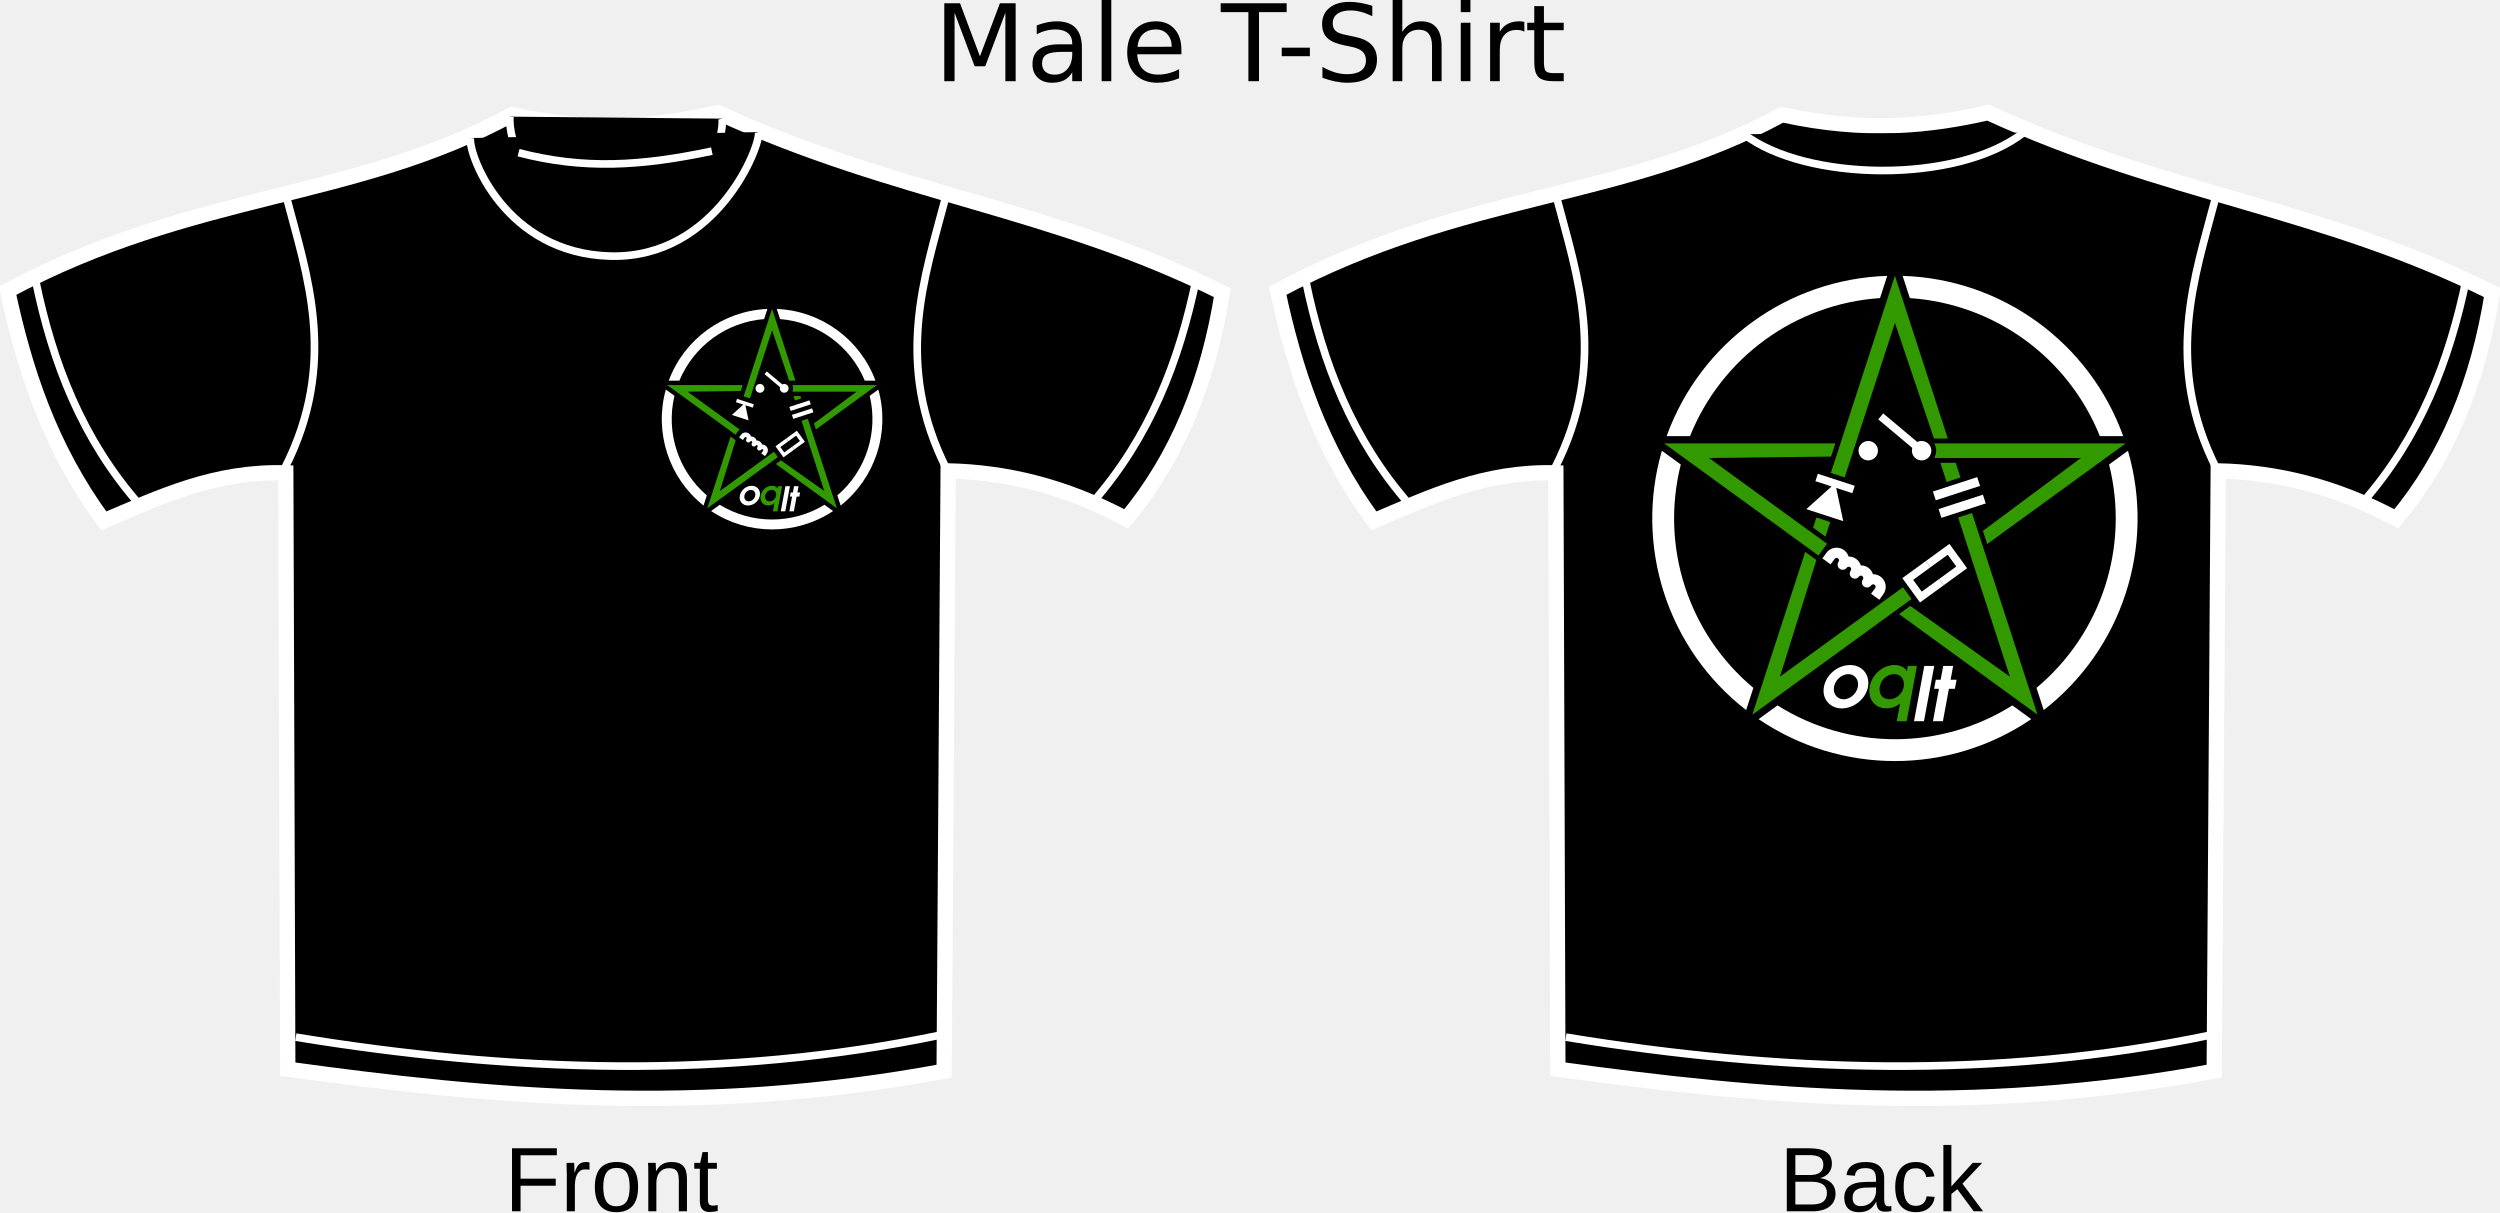
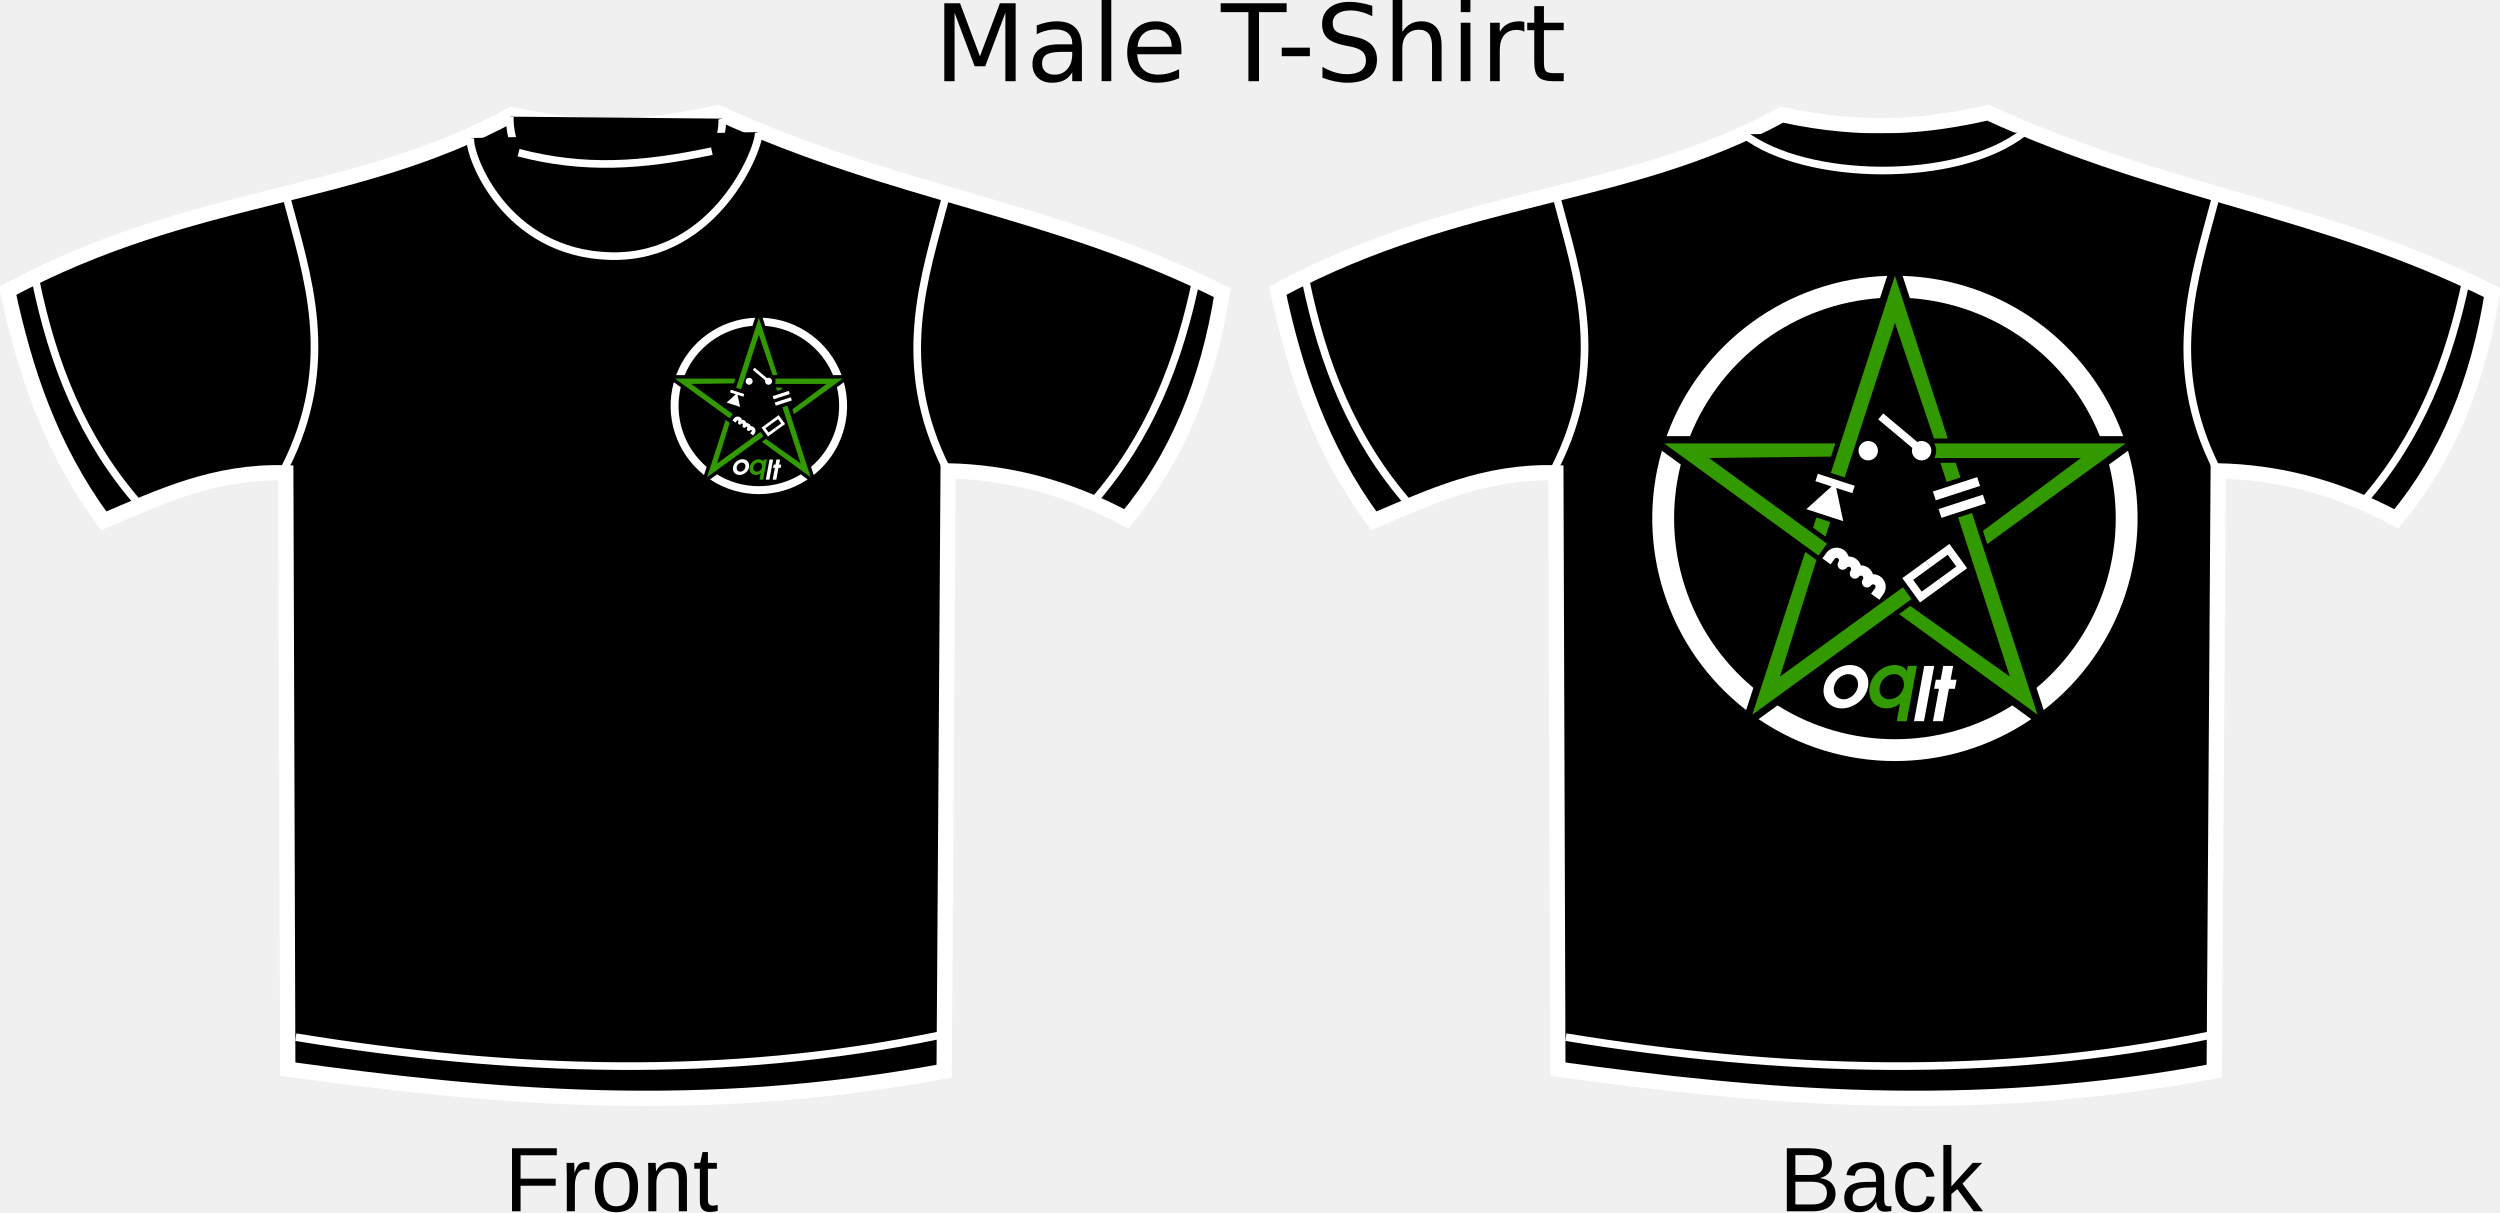
<svg xmlns="http://www.w3.org/2000/svg" width="566.646" height="274.754" id="svg2" version="1.0">
  <g id="layer1" transform="translate(-38.0448, 84.2837)">
    <g id="front" transform="matrix(1.73069, 0, 0, 1.73069, -77.2431, -1005.6)" style="stroke: rgb(255, 255, 255); fill: rgb(0, 255, 255); fill-opacity: 1;">
      <path id="path2427" d="M 67.614,570.417 C 92.082,557.317 112.97,558.643 133.655,547.355 C 144.752,549.786 153.012,548.814 160.648,547.093 C 184.077,557.88 204.677,559.609 226.69,570.679 C 224.86,582.239 220.831,592.227 214.11,600.293 C 205.957,595.923 198.242,594.187 190.786,594.004 L 190.262,672.624 C 158.141,678.607 130.915,676.022 104.303,672.362 L 104.041,594.266 C 94.671,593.993 87.541,597.456 80.193,600.555 C 73.126,590.92 69.824,580.747 67.614,570.417 z" style="fill: rgb(0, 0, 0); fill-rule: evenodd; stroke: rgb(255, 255, 255); stroke-width: 2; stroke-linecap: butt; stroke-linejoin: miter; stroke-miterlimit: 4; stroke-dasharray: none; stroke-opacity: 1; fill-opacity: 1;" />
      <path id="path3199" d="M 71.283,569.107 C 73.497,579.856 77.366,589.894 84.91,598.459" style="fill: rgb(0, 0, 0); fill-rule: evenodd; stroke: rgb(255, 255, 255); stroke-width: 1px; stroke-linecap: butt; stroke-linejoin: miter; stroke-opacity: 1; fill-opacity: 1;" />
      <path id="path3203" d="M 105.352,668.169 C 133.48,672.774 161.609,673.762 189.738,667.907" style="fill: rgb(0, 0, 0); fill-rule: evenodd; stroke: rgb(255, 255, 255); stroke-width: 1px; stroke-linecap: butt; stroke-linejoin: miter; stroke-opacity: 1; fill-opacity: 1;" />
      <path id="path3205" d="M 133.393,547.617 C 133.165,549.942 135.085,560.35 147.283,560.983 C 159.219,561.602 161.558,549.447 161.172,547.879" style="fill: rgb(0, 0, 0); fill-rule: evenodd; stroke: rgb(255, 255, 255); stroke-width: 1px; stroke-linecap: butt; stroke-linejoin: miter; stroke-opacity: 1; fill-opacity: 1;" />
      <path style="fill: rgb(0, 0, 0); fill-rule: evenodd; stroke: rgb(255, 255, 255); stroke-width: 1px; stroke-linecap: butt; stroke-linejoin: miter; stroke-opacity: 1; fill-opacity: 1;" d="M 128.212,550.419 C 127.984,552.743 132.786,565.53 146.557,565.881 C 160.589,566.238 166.335,551.2 165.95,549.632" id="path3207" />
      <path id="path3209" d="M 134.523,552.335 C 143.061,554.568 150.605,554.089 159.841,552.133" style="fill: rgb(0, 0, 0); fill-rule: evenodd; stroke: rgb(255, 255, 255); stroke-width: 1px; stroke-linecap: butt; stroke-linejoin: miter; stroke-opacity: 1; fill-opacity: 1;" />
      <path id="path3213" d="M 104.162,558.281 C 106.738,568.166 111,579.77 103.9,593.66" style="fill: rgb(0, 0, 0); fill-rule: evenodd; stroke: rgb(255, 255, 255); stroke-width: 1px; stroke-linecap: butt; stroke-linejoin: miter; stroke-opacity: 1; fill-opacity: 1;" />
      <path style="fill: rgb(0, 0, 0); fill-rule: evenodd; stroke: rgb(255, 255, 255); stroke-width: 1px; stroke-linecap: butt; stroke-linejoin: miter; stroke-opacity: 1; fill-opacity: 1;" d="M 190.375,558.483 C 187.799,568.368 183.537,579.972 190.637,593.862" id="path3215" />
      <path style="fill: rgb(0, 0, 0); fill-rule: evenodd; stroke: rgb(255, 255, 255); stroke-width: 1px; stroke-linecap: butt; stroke-linejoin: miter; stroke-opacity: 1; fill-opacity: 1;" d="M 223.283,568.845 C 221.068,579.593 217.199,589.632 209.655,598.197" id="path3217" />
    </g>
    <g transform="matrix(1.73069, 0, 0, 1.73069, 210.631, -1005.6)" id="back" style="stroke: rgb(255, 255, 255); fill: rgb(0, 0, 0); fill-opacity: 1;">
      <path style="fill: rgb(0, 0, 0); fill-rule: evenodd; stroke: rgb(255, 255, 255); stroke-width: 2; stroke-linecap: butt; stroke-linejoin: miter; stroke-miterlimit: 4; stroke-dasharray: none; stroke-opacity: 1; fill-opacity: 1;" d="M 67.614,570.417 C 92.082,557.317 112.97,558.643 133.655,547.355 C 144.752,549.786 153.012,548.814 160.648,547.093 C 184.077,557.88 204.677,559.609 226.69,570.679 C 224.86,582.239 220.831,592.227 214.11,600.293 C 205.957,595.923 198.242,594.187 190.786,594.004 L 190.262,672.624 C 158.141,678.607 130.915,676.022 104.303,672.362 L 104.041,594.266 C 94.671,593.993 87.541,597.456 80.193,600.555 C 73.126,590.92 69.824,580.747 67.614,570.417 z" id="path3274" />
      <path style="fill: rgb(0, 0, 0); fill-rule: evenodd; stroke: rgb(255, 255, 255); stroke-width: 1px; stroke-linecap: butt; stroke-linejoin: miter; stroke-opacity: 1; fill-opacity: 1;" d="M 71.283,569.107 C 73.497,579.856 77.366,589.894 84.91,598.459" id="path3276" />
      <path style="fill: rgb(0, 0, 0); fill-rule: evenodd; stroke: rgb(255, 255, 255); stroke-width: 1px; stroke-linecap: butt; stroke-linejoin: miter; stroke-opacity: 1; fill-opacity: 1;" d="M 105.352,668.169 C 133.48,672.774 161.609,673.762 189.738,667.907" id="path3278" />
      <path style="fill: rgb(0, 0, 0); fill-rule: evenodd; stroke: rgb(255, 255, 255); stroke-width: 1px; stroke-linecap: butt; stroke-linejoin: miter; stroke-opacity: 1; fill-opacity: 1;" d="M 128.669,549.912 C 136.677,556.104 156.577,556.488 165.291,549.711" id="path3284" />
      <path style="fill: rgb(0, 0, 0); fill-rule: evenodd; stroke: rgb(255, 255, 255); stroke-width: 1px; stroke-linecap: butt; stroke-linejoin: miter; stroke-opacity: 1; fill-opacity: 1;" d="M 104.162,558.281 C 106.738,568.166 111,579.77 103.9,593.66" id="path3286" />
      <path id="path3288" d="M 190.375,558.483 C 187.799,568.368 183.537,579.972 190.637,593.862" style="fill: rgb(0, 0, 0); fill-rule: evenodd; stroke: rgb(255, 255, 255); stroke-width: 1px; stroke-linecap: butt; stroke-linejoin: miter; stroke-opacity: 1; fill-opacity: 1;" />
      <path id="path3290" d="M 223.283,568.845 C 221.068,579.593 217.199,589.632 209.655,598.197" style="fill: rgb(0, 0, 0); fill-rule: evenodd; stroke: rgb(255, 255, 255); stroke-width: 1px; stroke-linecap: butt; stroke-linejoin: miter; stroke-opacity: 1; fill-opacity: 1;" />
    </g>
    <text xml:space="preserve" style="font-size: 24.23px; font-style: normal; font-weight: normal; fill: rgb(0, 0, 0); fill-opacity: 1; stroke: none; stroke-width: 1px; stroke-linecap: butt; stroke-linejoin: miter; stroke-opacity: 1; font-family: Bitstream Vera Sans;" x="249.702" y="-65.875" id="text3455">
      <tspan id="tspan3457" x="249.702" y="-65.875">Male T-Shirt</tspan>
    </text>
    <text xml:space="preserve" style="font-size: 20.768px; font-style: normal; font-variant: normal; font-weight: normal; font-stretch: normal; fill: rgb(0, 0, 0); fill-opacity: 1; stroke: none; stroke-width: 1px; stroke-linecap: butt; stroke-linejoin: miter; stroke-opacity: 1; font-family: Liberation Sans;" x="152.393" y="190.267" id="text3463">
      <tspan id="tspan3465" x="152.393" y="190.267">Front</tspan>
    </text>
    <text id="text3467" y="190.267" x="441.337" style="font-size: 20.768px; font-style: normal; font-variant: normal; font-weight: normal; font-stretch: normal; fill: rgb(0, 0, 0); fill-opacity: 1; stroke: none; stroke-width: 1px; stroke-linecap: butt; stroke-linejoin: miter; stroke-opacity: 1; font-family: Liberation Sans;" xml:space="preserve">
      <tspan y="190.267" x="441.337" id="tspan3469">Back</tspan>
    </text>
  </g>
  <style type="text/css"> 
 .symbol {stroke-width:0; fill:#fff} .outer {stroke-width:0; fill:#fff;} .main {fill:#000} .char {fill:#fff} .pentacle, .q {stroke-width:0; fill:#390;} 
 
</style>
-   <g transform="translate(150, 70) scale(0.5)" class="main">
+   <g transform="translate(152, 72) scale(0.4)" class="main">
    <path d=" M 53.612 4.644  L 52.117 0.045  A 50,50 0 0,1 96.856,32.549  L 92.02 32.549  A 45.5,45.5 0 0,0 53.612,4.644 " class="outer" />
    <path d=" M 94.253 39.419  L 98.165 36.577  A 50,50 0 0,1 81.076,89.17  L 79.582 84.571  A 45.5,45.5 0 0,0 94.253,39.419 " class="outer" />
    <path d=" M 73.738 88.817  L 77.65 91.659  A 50,50 0 0,1 22.35,91.659  L 26.262 88.817  A 45.5,45.5 0 0,0 73.738,88.817 " class="outer" />
    <path d=" M 20.418 84.571  L 18.924 89.17  A 50,50 0 0,1 1.835,36.577  L 5.747 39.419  A 45.5,45.5 0 0,0 20.418,84.571 " class="outer" />
    <path d=" M 7.98 32.549  L 3.144 32.549  A 50,50 0 0,1 47.883,0.045  L 46.388 4.644  A 45.5,45.5 0 0,0 7.98,32.549 " class="outer" />
    <path d="M 97.553 34.549  L 59.208 34.549  A 4,4 0 0,1 59.208 37.549  L 88.32 37.549  L 68.983 51.952  L 69.865 54.666 " class="pentacle" />
    <path d="M 79.389 90.451  L 66.193 49.838  L 63.34 50.765  L 73.683 82.597  L 54.01 68.657  L 51.701 70.334 " class="pentacle" />
    <path d="M 63.196 40.613  L 62.85 39.549  L 59.696 39.549  L 60.343 41.54  z" class="pentacle" />
    <path d="M 20.611 90.451  L 52.61 67.202  L 50.846 64.775  L 26.317 82.597  L 33.495 59.579  L 31.187 57.902 " class="pentacle" />
    <path d="M 2.447 34.549  L 33.435 57.063  L 35.198 54.636  L 11.68 37.549  L 35.79 37.263  L 36.671 34.549 " class="pentacle" />
    <path d="M 50 0  L 37.107 39.68  L 39.96 40.607  L 50 9.708  L 57.723 32.549  L 60.576 32.549 " class="pentacle" />
    <path d="M 35.876 57.106  A 2.6,2.6 0 0,1 40.46,57.856  A 2.6,2.6 0 0,1 42.968,59.679  A 2.6,2.6 0 0,1 45.476,61.501  A 2.6,2.6 0 0,1 47.606,65.629  L 46.784 66.761  L 45.085 65.527  L 45.908 64.394  A 0.5,0.5 0 1,0 45.099,63.807  A 1.05,1.05 0 0,1 43.4,62.572  A 0.5,0.5 0 0,0 42.591,61.985  A 1.05,1.05 0 0,1 40.892,60.75  A 0.5,0.5 0 0,0 40.083,60.162  A 1.05,1.05 0 0,1 38.384,58.928  A 0.5,0.5 0 0,0 37.575,58.34  L 36.752 59.473  L 35.053 58.239  L 35.876 57.106 " class="symbol coil" />
    <path d="M 56.378 58.779 L 51.524 62.305 L 55.168 67.321 L 60.022 63.794 L 59.082 62.5 L 55.522 65.086 L 53.759 62.659 L 57.318 60.073  z" class="symbol resistor" />
    <path d="M 56.378 58.779 L 61.232 55.252 L 64.876 60.268 L 60.022 63.794 L 59.082 62.5 L 62.641 59.914 L 60.878 57.487 L 57.318 60.073  z" class="symbol resistor" />
    <path d=" M 58.997 48.076  L 59.584 49.883  L 68.714 46.916  L 68.127 45.109  z" class="symbol capacitor" />
    <path d=" M 58.409 46.269  L 57.822 44.462  L 66.952 41.495  L 67.54 43.302  z" class="symbol capacitor" />
    <path d=" M 39.352 50.569  L 37.897 43.722  L 41.226 44.803  L 41.72 43.281  L 34.112 40.809  L 33.617 42.331  L 36.946 43.413  L 31.744 48.096  z" class="symbol diode" />
    <path d=" M 42.5 36.049  A 2,2 0 0,0 46.5,36.049  A 2,2 0 1,0 42.5,36.049  z" class="symbol switch" />
    <path d=" M 46.559 29.591  L 53.582 35.484  A 2,2 0 1,0 54.61,34.258  L 47.588 28.366  z" class="symbol switch" />
    <path class="char o" d=" M 40.763,80.215 C 37.867,80.215 35.293,82.727 35.293,85.547 C 35.293,87.596 36.911,89.153 39.022,89.153 C 41.919,89.153 44.523,86.672 44.523,83.913 C 44.523,81.772 42.952,80.215 40.763,80.215 M 40.409,82.095 C 41.565,82.095 42.412,82.989 42.412,84.191 C 42.412,85.778 40.979,87.273 39.438,87.273 C 38.267,87.273 37.404,86.394 37.404,85.192 C 37.404,83.574 38.837,82.095 40.409,82.095" />
    <path class="char q" d=" M 52.657,80.406 L 52.441,81.5 C 52.241,81.1 52.102,80.946 51.763,80.715 C 51.239,80.376 50.669,80.206 49.945,80.206 C 47.187,80.206 44.721,82.718 44.721,85.507 C 44.721,87.664 46.154,89.144 48.25,89.144 C 49.298,89.144 50.315,88.774 51.054,88.126 L 50.376,91.794 L 52.426,91.794 L 54.537,80.406 L 52.657,80.406 M 49.852,82.086 C 51.054,82.086 51.856,82.934 51.856,84.213 C 51.856,85.83 50.453,87.264 48.866,87.264 C 47.618,87.264 46.832,86.462 46.832,85.199 C 46.832,83.504 48.219,82.086 49.852,82.086" />
    <path class="char l" d=" M 53.937,91.789 L 55.987,91.789 L 58.098,80.402 L 56.048,80.402 L 53.937,91.789" />
    <path class="char t" d=" M 57.837,91.784 L 59.887,91.784 L 61.12,85.111 L 62.352,85.111 L 62.707,83.247 L 61.474,83.247 L 61.998,80.396 L 59.949,80.396 L 59.425,83.247 L 58.423,83.247 L 58.069,85.111 L 59.07,85.111 L 57.837,91.784" />
  </g>
  <style type="text/css"> 
 .symbol {stroke-width:0; fill:#fff} .outer {stroke-width:0; fill:#fff;} .main {fill:#000} .char {fill:#fff} .pentacle, .q {stroke-width:0; fill:#390;} 
 
</style>
  <g transform="translate(374.5, 62.5) scale(1.1)" class="main">
    <path d=" M 53.073 4.604  L 51.585 0.025  A 50,50 0 0,1 97.039,33.049  L 92.225 33.049  A 45.5,45.5 0 0,0 53.073,4.604 " class="outer" />
    <path d=" M 94.124 38.895  L 98.019 36.065  A 50,50 0 0,1 80.657,89.499  L 79.169 84.92  A 45.5,45.5 0 0,0 94.124,38.895 " class="outer" />
    <path d=" M 74.197 88.533  L 78.092 91.362  A 50,50 0 0,1 21.908,91.362  L 25.803 88.533  A 45.5,45.5 0 0,0 74.197,88.533 " class="outer" />
    <path d=" M 20.831 84.92  L 19.343 89.499  A 50,50 0 0,1 1.981,36.065  L 5.876 38.895  A 45.5,45.5 0 0,0 20.831,84.92 " class="outer" />
    <path d=" M 7.775 33.049  L 2.961 33.049  A 50,50 0 0,1 48.415,0.025  L 46.927 4.604  A 45.5,45.5 0 0,0 7.775,33.049 " class="outer" />
    <path d="M 97.553 34.549  L 58.098 34.549  A 3,3 0 0,1 58.098 37.549  L 88.32 37.549  L 68.133 52.57  L 69.014 55.284 " class="pentacle" />
    <path d="M 79.389 90.451  L 65.884 48.887  L 63.031 49.814  L 73.683 82.597  L 53.159 68.039  L 50.851 69.716 " class="pentacle" />
    <path d="M 63.505 41.564  L 62.525 38.549  L 59.371 38.549  L 60.652 42.491  z" class="pentacle" />
    <path d="M 20.611 90.451  L 53.419 66.614  L 51.655 64.187  L 26.317 82.597  L 33.82 58.579  L 31.512 56.902 " class="pentacle" />
    <path d="M 2.447 34.549  L 34.244 57.651  L 36.007 55.224  L 11.68 37.549  L 36.841 37.263  L 37.723 34.549 " class="pentacle" />
    <path d="M 50 0  L 36.798 40.631  L 39.651 41.558  L 50 9.708  L 58.048 33.549  L 60.901 33.549 " class="pentacle" />
    <path d="M 33.812 49.82  L 33.136 51.902  L 35.688 53.756  L 36.666 50.747  z" class="pentacle" />
    <path d="M 35.876 57.106  A 2.6,2.6 0 0,1 40.46,57.856  A 2.6,2.6 0 0,1 42.968,59.679  A 2.6,2.6 0 0,1 45.476,61.501  A 2.6,2.6 0 0,1 47.606,65.629  L 46.784 66.761  L 45.085 65.527  L 45.908 64.394  A 0.5,0.5 0 1,0 45.099,63.807  A 1.05,1.05 0 0,1 43.4,62.572  A 0.5,0.5 0 0,0 42.591,61.985  A 1.05,1.05 0 0,1 40.892,60.75  A 0.5,0.5 0 0,0 40.083,60.162  A 1.05,1.05 0 0,1 38.384,58.928  A 0.5,0.5 0 0,0 37.575,58.34  L 36.752 59.473  L 35.053 58.239  L 35.876 57.106 " class="symbol coil" />
    <path d="M 56.378 58.779 L 51.524 62.305 L 55.168 67.321 L 60.022 63.794 L 59.082 62.5 L 55.522 65.086 L 53.759 62.659 L 57.318 60.073  z" class="symbol resistor" />
    <path d="M 56.378 58.779 L 61.232 55.252 L 64.876 60.268 L 60.022 63.794 L 59.082 62.5 L 62.641 59.914 L 60.878 57.487 L 57.318 60.073  z" class="symbol resistor" />
    <path d=" M 58.997 48.076  L 59.584 49.883  L 68.714 46.916  L 68.127 45.109  z" class="symbol capacitor" />
    <path d=" M 58.409 46.269  L 57.822 44.462  L 66.952 41.495  L 67.54 43.302  z" class="symbol capacitor" />
    <path d=" M 39.352 50.569  L 37.897 43.722  L 41.226 44.803  L 41.72 43.281  L 34.112 40.809  L 33.617 42.331  L 36.946 43.413  L 31.744 48.096  z" class="symbol diode" />
    <path d=" M 42.5 36.049  A 2,2 0 0,0 46.5,36.049  A 2,2 0 1,0 42.5,36.049  z" class="symbol switch" />
    <path d=" M 46.559 29.591  L 53.582 35.484  A 2,2 0 1,0 54.61,34.258  L 47.588 28.366  z" class="symbol switch" />
    <path class="char o" d=" M 40.763,80.215 C 37.867,80.215 35.293,82.727 35.293,85.547 C 35.293,87.596 36.911,89.153 39.022,89.153 C 41.919,89.153 44.523,86.672 44.523,83.913 C 44.523,81.772 42.952,80.215 40.763,80.215 M 40.409,82.095 C 41.565,82.095 42.412,82.989 42.412,84.191 C 42.412,85.778 40.979,87.273 39.438,87.273 C 38.267,87.273 37.404,86.394 37.404,85.192 C 37.404,83.574 38.837,82.095 40.409,82.095" />
    <path class="char q" d=" M 52.657,80.406 L 52.441,81.5 C 52.241,81.1 52.102,80.946 51.763,80.715 C 51.239,80.376 50.669,80.206 49.945,80.206 C 47.187,80.206 44.721,82.718 44.721,85.507 C 44.721,87.664 46.154,89.144 48.25,89.144 C 49.298,89.144 50.315,88.774 51.054,88.126 L 50.376,91.794 L 52.426,91.794 L 54.537,80.406 L 52.657,80.406 M 49.852,82.086 C 51.054,82.086 51.856,82.934 51.856,84.213 C 51.856,85.83 50.453,87.264 48.866,87.264 C 47.618,87.264 46.832,86.462 46.832,85.199 C 46.832,83.504 48.219,82.086 49.852,82.086" />
    <path class="char l" d=" M 53.937,91.789 L 55.987,91.789 L 58.098,80.402 L 56.048,80.402 L 53.937,91.789" />
    <path class="char t" d=" M 57.837,91.784 L 59.887,91.784 L 61.12,85.111 L 62.352,85.111 L 62.707,83.247 L 61.474,83.247 L 61.998,80.396 L 59.949,80.396 L 59.425,83.247 L 58.423,83.247 L 58.069,85.111 L 59.07,85.111 L 57.837,91.784" />
  </g>
</svg>
